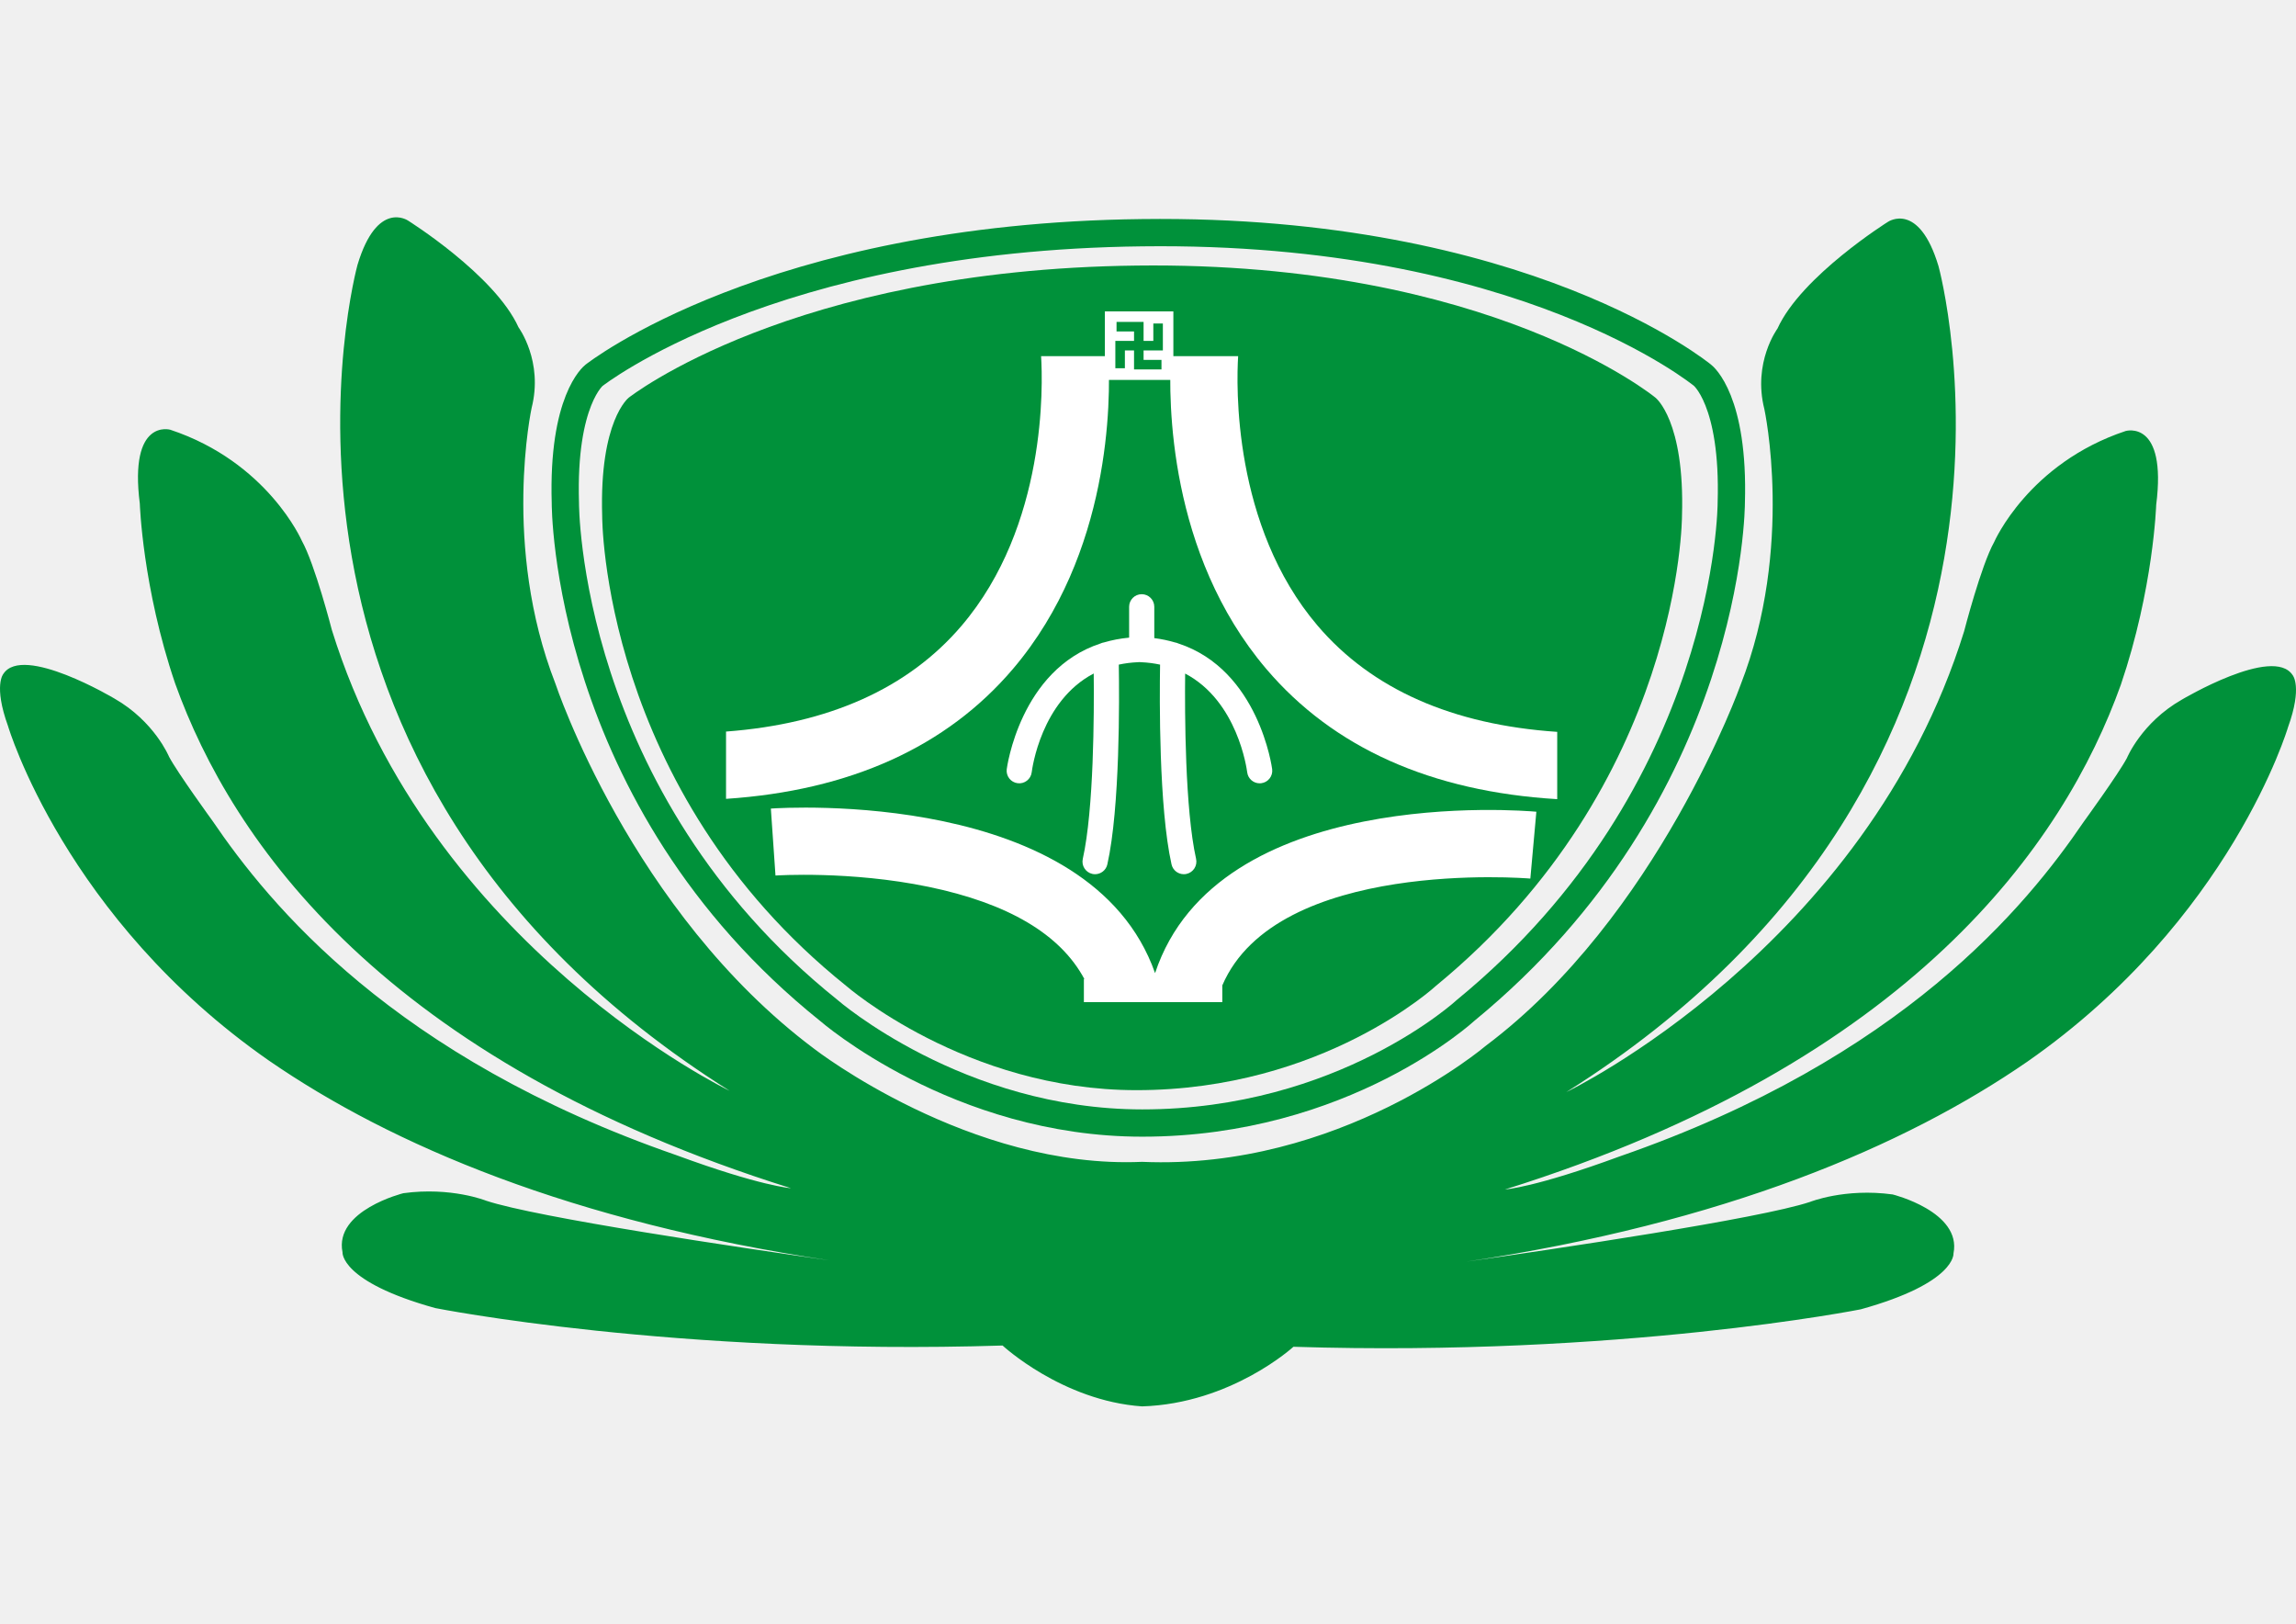
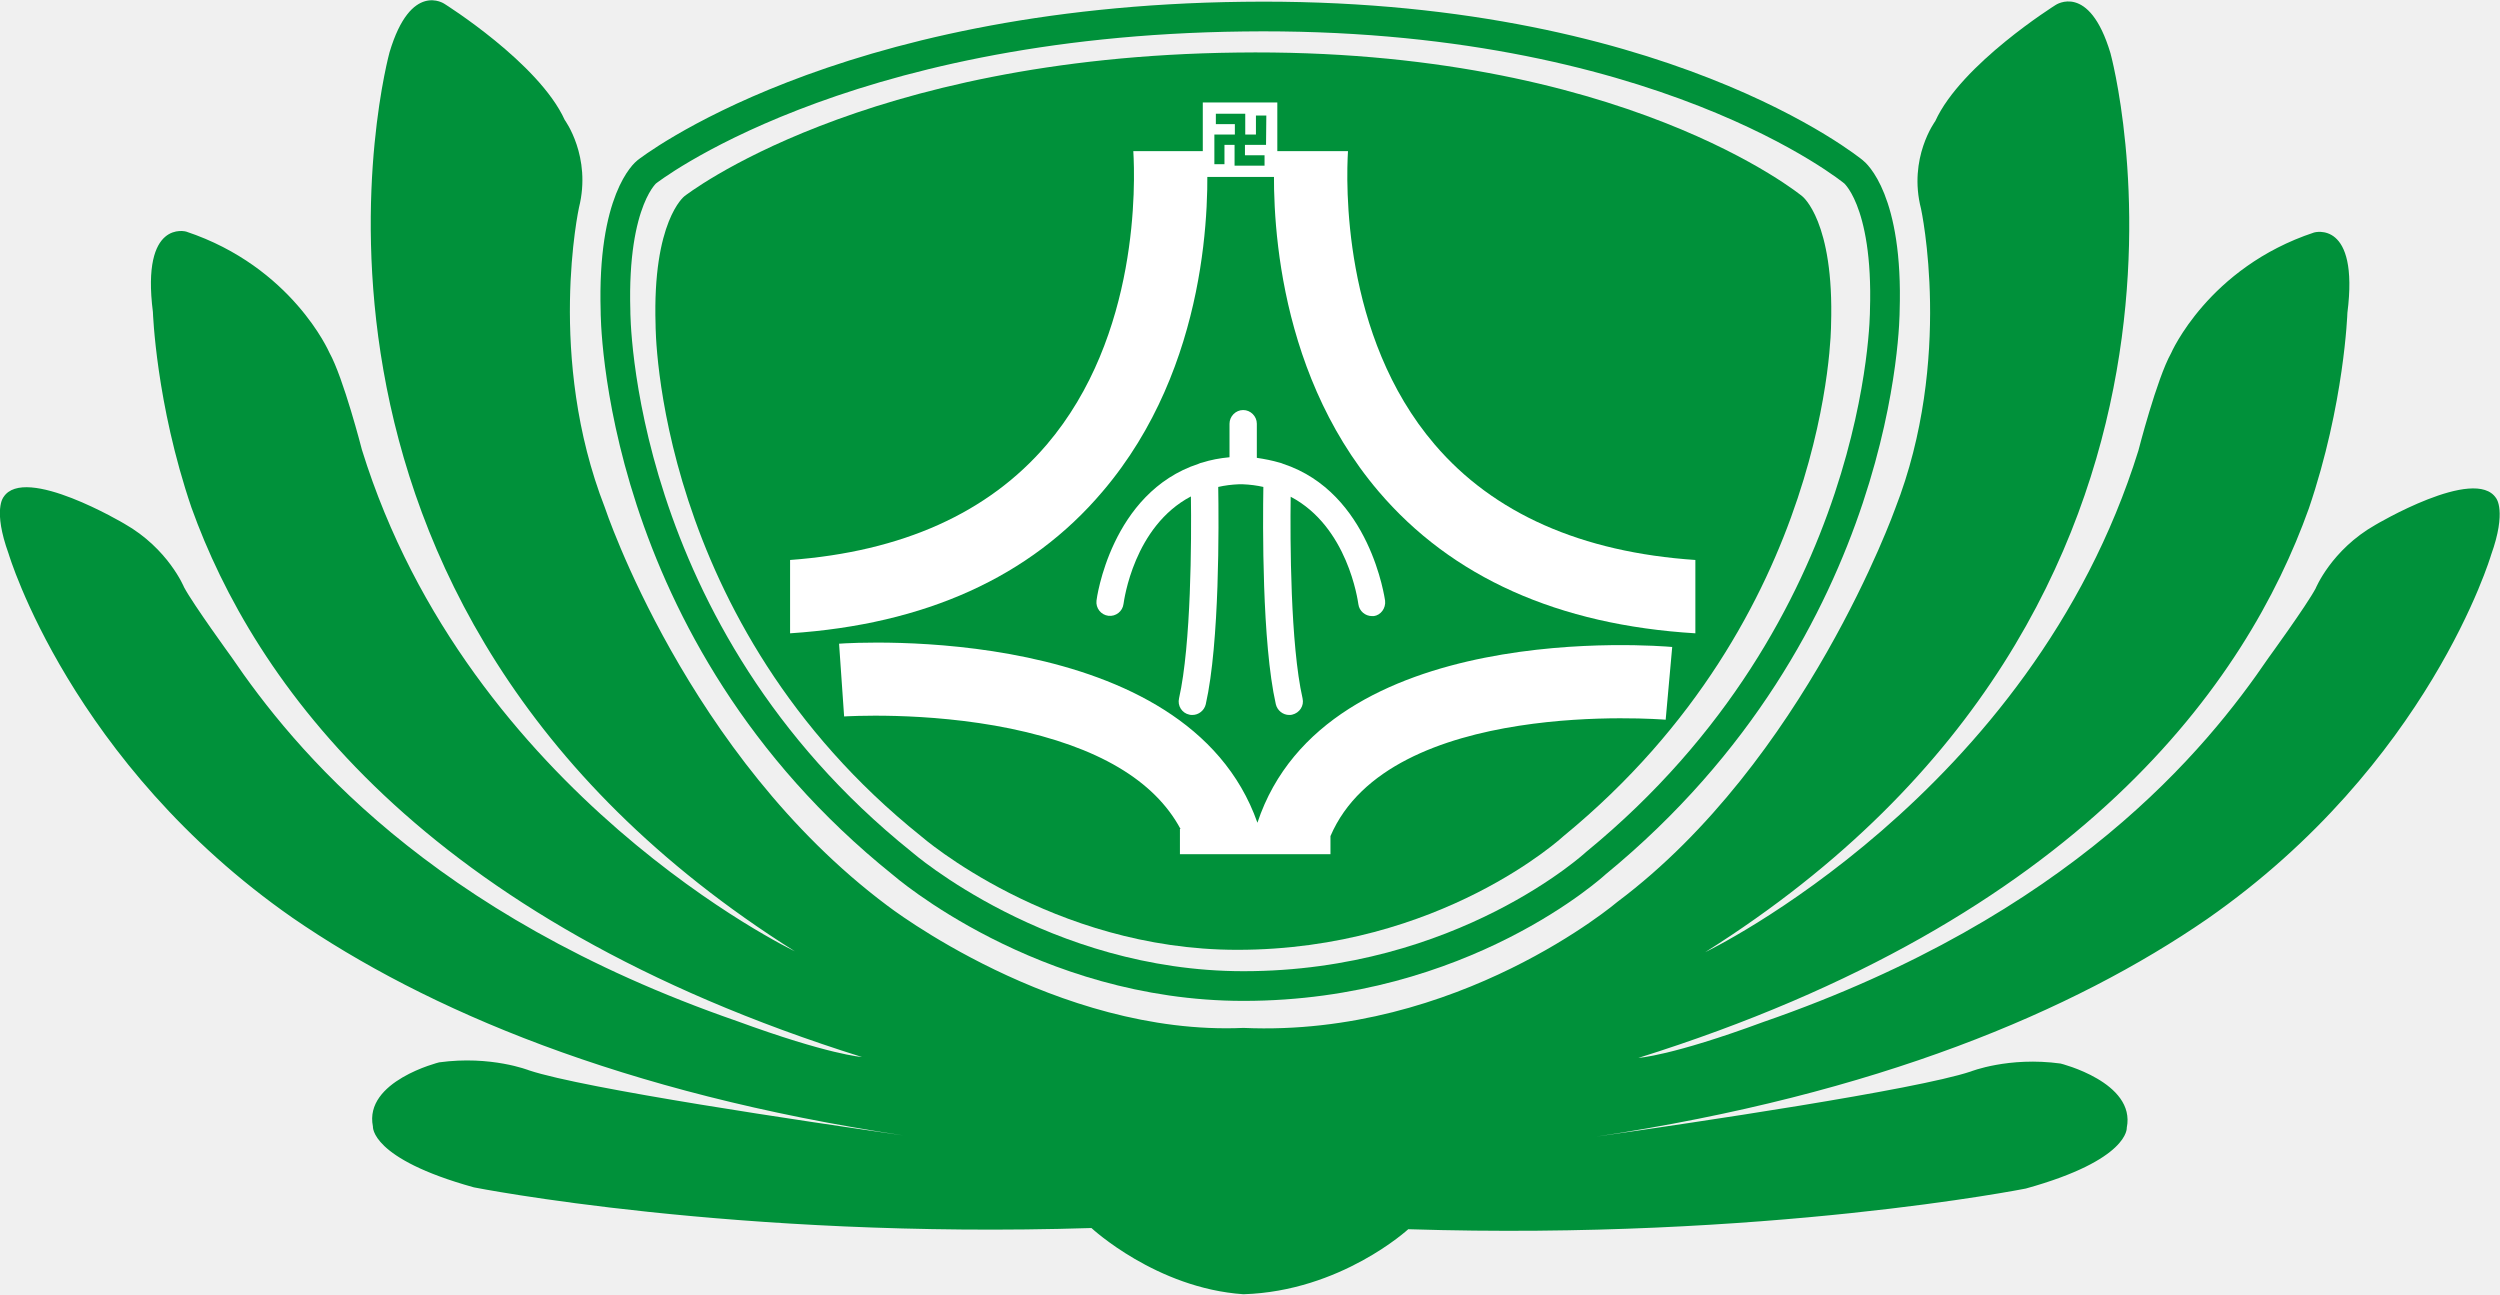
- <svg xmlns="http://www.w3.org/2000/svg" version="1.1" id="圖層_2" x="0px" y="0px" width="841.89px" height="595.281px" viewBox="0 0 841.89 595.281" enable-background="new 0 0 841.89 595.281" xml:space="preserve">
-   <g>
-     <path fill="#00913A" d="M607.025,145.799c0,0-60.537-50.065-190.306-48.435c-126.678,1.459-186.184,48.435-186.184,48.435   s-10.786,8.296-9.728,43.313c0,0-0.458,100.244,89.487,172.337c0,0,43.828,38.221,106.424,38.221   c68.575,0,109.915-38.334,109.915-38.334c90.191-74.041,90.115-172.224,90.115-172.224   C617.808,154.096,607.025,145.799,607.025,145.799z" />
-     <path fill="none" stroke="#00913A" stroke-width="10" stroke-miterlimit="10" d="M624.312,137.61c0,0-65.361-54.058-205.476-52.296   c-136.78,1.575-201.031,52.296-201.031,52.296s-11.646,8.958-10.502,46.767c0,0-0.495,108.238,96.623,186.078   c0,0,47.323,41.27,114.911,41.27c74.042,0,118.676-41.393,118.676-41.393c97.385-79.94,97.305-185.955,97.305-185.955   C635.96,146.567,624.312,137.61,624.312,137.61z" />
-     <path fill="#00913A" d="M840.66,247.519c-7.123-10.986-40.682,9.012-40.682,9.012c-14.762,8.41-20.084,21.37-20.084,21.37   c-3.09,5.836-15.877,23.429-15.877,23.429c-20.918,30.744-66.428,86.685-170.059,122.602   c-31.117,11.459-42.104,12.146-42.104,12.146c149.07-46.691,204.951-126.828,225.809-185.039   c11.986-35.245,12.959-65.914,12.959-65.914c4.004-31.469-11.156-27.121-11.156-27.121c-35.703,11.844-48.234,40.681-48.234,40.681   c-4.807,8.583-11.043,32.785-11.043,32.785c-36.16,116.265-145.846,168.904-145.846,168.904   c187.5-118.097,136.463-302.793,136.463-302.793c-7.209-24.031-18.539-16.249-18.539-16.249s-31.811,19.911-40.51,39.136   c0,0-9.152,12.359-4.805,29.524c0,0,10.984,50.568-8.699,101.039c0,0-30.324,85.029-93.492,132.405   c0,0-53.555,45.659-125.991,42.513c-63.168,2.803-120.112-41.349-120.112-41.349c-67.33-50.37-95.022-134.026-95.022-134.026   c-19.682-50.471-8.698-101.04-8.698-101.04c4.349-17.166-4.806-29.524-4.806-29.524c-8.697-19.225-40.51-39.137-40.51-39.137   s-11.328-7.782-18.538,16.25c0,0-51.037,184.696,136.463,302.791c0,0-109.685-52.64-145.846-168.903   c0,0-6.236-24.203-11.043-32.785c0,0-12.531-28.838-48.234-40.681c0,0-15.162-4.349-11.157,27.12c0,0,0.972,30.669,12.959,65.915   c20.856,58.208,76.736,138.345,225.807,185.039c0,0-10.986-0.688-42.103-12.145C144.3,387.557,98.79,331.617,77.872,300.873   c0,0-12.788-17.594-15.877-23.43c0,0-5.322-12.959-20.083-21.371c0,0-33.558-19.998-40.681-9.012c0,0-3.691,4.205,1.716,19.139   c0,0,20.855,70.546,95.638,122.615c44.971,31.012,111.194,59.113,205.671,73.273c-32.81-4.676-107.347-15.697-126.024-21.893   c0,0-12.816-5.15-30.325-2.746c0,0-25.404,6.291-22.315,21.627c0,0-1.03,10.758,33.987,20.482c0,0,87.885,17.51,208.041,13.732   c0,0,21.8,20.254,51.152,22.314c32.786-1.029,55.5-21.857,55.5-21.857c120.154,3.777,208.039-13.73,208.039-13.73   c35.018-9.729,33.988-20.484,33.988-20.484c3.09-15.334-22.314-21.629-22.314-21.629c-17.51-2.402-30.326,2.748-30.326,2.748   c-18.676,6.193-93.215,17.219-126.021,21.893c94.475-14.16,160.699-42.262,205.668-73.272   c74.785-52.067,95.641-122.615,95.641-122.615C844.351,251.724,840.66,247.519,840.66,247.519z" />
-     <path fill="#FFFFFF" d="M405.125,114.165v25.119h25.119v-25.119H405.125L405.125,114.165z M426.398,128.475h-7.072v3.466h6.56   v3.499h-10.062v-6.964h-3.354v6.528h-3.499v-10.027h6.853v-3.462h-6.416v-3.501h9.918v6.964h3.571v-6.379h3.502V128.475   L426.398,128.475z" />
-     <path fill="#FFFFFF" d="M466.476,282.004c-0.051-0.412-4.852-36.428-34.432-46.108c-0.379-0.18-0.789-0.298-1.215-0.37   c-2.371-0.702-4.889-1.244-7.578-1.583v-11.486c0-2.548-2.066-4.614-4.614-4.614s-4.613,2.066-4.613,4.614v11.312   c-3.31,0.31-6.375,0.912-9.223,1.754c-0.439,0.072-0.859,0.193-1.249,0.38c-29.56,9.692-34.355,45.689-34.406,46.101   c-0.311,2.529,1.488,4.83,4.019,5.139c2.523,0.318,4.83-1.488,5.139-4.019c0.159-1.29,3.458-26.146,22.74-36.21   c0.154,14.71,0.051,49.831-4.01,67.96c-0.558,2.485,1.007,4.953,3.494,5.512c0.339,0.074,0.679,0.111,1.013,0.111   c2.112,0,4.017-1.459,4.498-3.606c4.663-20.813,4.403-60.813,4.197-73.232c2.19-0.465,4.512-0.784,7.008-0.885   c0.064-0.003,0.136-0.007,0.201-0.013c0.021-0.001,0.181-0.017,0.256-0.019c0.042,0.001,0.066,0.001,0.095,0.001   c0.106-0.001,0.356,0.015,0.378,0.017c0.068,0.006,0.137,0.01,0.205,0.013c2.491,0.102,4.808,0.42,6.996,0.888   c-0.207,12.422-0.465,52.418,4.197,73.23c0.479,2.147,2.387,3.606,4.498,3.606c0.332,0,0.672-0.037,1.012-0.111   c2.486-0.559,4.051-3.025,3.494-5.512c-4.061-18.122-4.166-53.217-4.012-67.94c19.205,10.078,22.59,34.907,22.754,36.197   c0.289,2.335,2.275,4.046,4.57,4.046c0.189,0,0.377-0.01,0.566-0.035C464.988,286.834,466.787,284.534,466.476,282.004z" />
-     <path fill="#FFFFFF" d="M423.537,356.766c-23.779-67.591-135.947-60.68-140.881-60.33l1.697,24.547   c0.271-0.021,27.387-1.802,56.063,4.13c29.291,6.059,48.44,17.426,57.205,33.832h-0.186v8.459h3.686h12.726h24.791h7.41h2.139   v-6.134c20.021-46.685,111.48-39.299,112.943-39.17c0.004,0,0.008,0,0.01,0l2.207-24.506   C558.437,297.152,446.382,287.86,423.537,356.766z" />
-     <path fill="#FFFFFF" d="M570.996,268.314c-38.449-2.601-68.004-15.661-87.826-38.893c-31.33-36.72-29.813-88.623-29.172-98.852   h-24.664c-0.877,16.064-1.045,72.285,34.967,114.649c24.59,28.927,60.494,44.983,106.695,47.766V268.314z" />
-     <path fill="#FFFFFF" d="M406.409,130.569h-24.664c0.641,10.229,2.16,62.132-29.17,98.851   c-19.568,22.934-48.626,35.951-86.355,38.784v24.668c45.488-3.035,80.896-19.04,105.223-47.655   C407.455,202.854,407.286,146.634,406.409,130.569z" />
+ <svg xmlns="http://www.w3.org/2000/svg" version="1.1" id="layer" x="0px" y="0px" viewBox="0 0 842 436" style="enable-background:new 0 0 842 436;" xml:space="preserve">
+   <style type="text/css">
+ 	.st0{fill:#00913A;}
+ 	.st1{fill:none;stroke:#00913A;stroke-width:10;stroke-miterlimit:10;}
+ 	.st2{fill:#FFFFFF;}
+ </style>
+   <g id="gg">
+     <path class="st0" d="M607,66.1c0,0-60.5-50.1-190.3-48.4C290,19.2,230.5,66.1,230.5,66.1s-10.8,8.3-9.7,43.3   c0,0-0.5,100.2,89.5,172.3c0,0,43.8,38.2,106.4,38.2c68.6,0,109.9-38.3,109.9-38.3c90.2-74,90.1-172.2,90.1-172.2   C617.8,74.4,607,66.1,607,66.1z" />
+     <path class="st1" d="M624.3,57.9c0,0-65.4-54.1-205.5-52.3c-136.8,1.6-201,52.3-201,52.3s-11.6,9-10.5,46.8   c0,0-0.5,108.2,96.6,186.1c0,0,47.3,41.3,114.9,41.3c74,0,118.7-41.4,118.7-41.4c97.4-79.9,97.3-186,97.3-186   C636,66.9,624.3,57.9,624.3,57.9z" />
+     <path class="st0" d="M840.7,167.8c-7.1-11-40.7,9-40.7,9c-14.8,8.4-20.1,21.4-20.1,21.4c-3.1,5.8-15.9,23.4-15.9,23.4   c-20.9,30.7-66.4,86.7-170.1,122.6c-31.1,11.5-42.1,12.1-42.1,12.1c149.1-46.7,205-126.8,225.8-185c12-35.2,13-65.9,13-65.9   c4-31.5-11.2-27.1-11.2-27.1c-35.7,11.8-48.2,40.7-48.2,40.7c-4.8,8.6-11,32.8-11,32.8C684,268.1,574.3,320.7,574.3,320.7   C761.8,202.6,710.8,17.9,710.8,17.9c-7.2-24-18.5-16.2-18.5-16.2s-31.8,19.9-40.5,39.1c0,0-9.2,12.4-4.8,29.5c0,0,11,50.6-8.7,101   c0,0-30.3,85-93.5,132.4c0,0-53.6,45.7-126,42.5c-63.2,2.8-120.1-41.3-120.1-41.3c-67.3-50.4-95-134-95-134   c-19.7-50.5-8.7-101-8.7-101c4.3-17.2-4.8-29.5-4.8-29.5c-8.7-19.2-40.5-39.1-40.5-39.1s-11.3-7.8-18.5,16.3   c0,0-51,184.7,136.5,302.8c0,0-109.7-52.6-145.8-168.9c0,0-6.2-24.2-11-32.8c0,0-12.5-28.8-48.2-40.7c0,0-15.2-4.3-11.2,27.1   c0,0,1,30.7,13,65.9c20.9,58.2,76.7,138.3,225.8,185c0,0-11-0.7-42.1-12.1C144.3,307.9,98.8,251.9,77.9,221.2   c0,0-12.8-17.6-15.9-23.4c0,0-5.3-13-20.1-21.4c0,0-33.6-20-40.7-9c0,0-3.7,4.2,1.7,19.1c0,0,20.9,70.5,95.6,122.6   c45,31,111.2,59.1,205.7,73.3c-32.8-4.7-107.3-15.7-126-21.9c0,0-12.8-5.1-30.3-2.7c0,0-25.4,6.3-22.3,21.6c0,0-1,10.8,34,20.5   c0,0,87.9,17.5,208,13.7c0,0,21.8,20.3,51.2,22.3c32.8-1,55.5-21.9,55.5-21.9c120.2,3.8,208-13.7,208-13.7c35-9.7,34-20.5,34-20.5   c3.1-15.3-22.3-21.6-22.3-21.6c-17.5-2.4-30.3,2.7-30.3,2.7c-18.7,6.2-93.2,17.2-126,21.9c94.5-14.2,160.7-42.3,205.7-73.3   c74.8-52.1,95.6-122.6,95.6-122.6C844.3,172.1,840.7,167.8,840.7,167.8z" />
+     <g>
+       <path class="st2" d="M405.1,34.5v25.1h25.1V34.5L405.1,34.5L405.1,34.5z M426.4,48.8h-7.1v3.5h6.6v3.5h-10.1v-7h-3.4v6.5H409v-10    h6.9v-3.5h-6.4v-3.5h9.9v7h3.6v-6.4h3.5L426.4,48.8L426.4,48.8z" />
+       <g>
+         <path class="st2" d="M466.5,202.3c-0.1-0.4-4.9-36.4-34.4-46.1c-0.4-0.2-0.8-0.3-1.2-0.4c-2.4-0.7-4.9-1.2-7.6-1.6v-11.5     c0-2.5-2.1-4.6-4.6-4.6s-4.6,2.1-4.6,4.6v11.3c-3.3,0.3-6.4,0.9-9.2,1.8c-0.4,0.1-0.9,0.2-1.2,0.4c-29.6,9.7-34.4,45.7-34.4,46.1     c-0.3,2.5,1.5,4.8,4,5.1c2.5,0.3,4.8-1.5,5.1-4c0.2-1.3,3.5-26.1,22.7-36.2c0.2,14.7,0.1,49.8-4,68c-0.6,2.5,1,5,3.5,5.5     c0.3,0.1,0.7,0.1,1,0.1c2.1,0,4-1.5,4.5-3.6c4.7-20.8,4.4-60.8,4.2-73.2c2.2-0.5,4.5-0.8,7-0.9c0.1,0,0.1,0,0.2,0     c0,0,0.2,0,0.3,0c0,0,0.1,0,0.1,0c0.1,0,0.4,0,0.4,0c0.1,0,0.1,0,0.2,0c2.5,0.1,4.8,0.4,7,0.9c-0.2,12.4-0.5,52.4,4.2,73.2     c0.5,2.1,2.4,3.6,4.5,3.6c0.3,0,0.7,0,1-0.1c2.5-0.6,4.1-3,3.5-5.5c-4.1-18.1-4.2-53.2-4-67.9c19.2,10.1,22.6,34.9,22.8,36.2     c0.3,2.3,2.3,4,4.6,4c0.2,0,0.4,0,0.6,0C465,207.2,466.8,204.9,466.5,202.3z" />
+         <path class="st2" d="M423.5,277.1c-23.8-67.6-135.9-60.7-140.9-60.3l1.7,24.5c0.3,0,27.4-1.8,56.1,4.1     c29.3,6.1,48.4,17.4,57.2,33.8h-0.2v8.5h3.7h12.7h24.8h7.4h2.1v-6.1c20-46.7,111.5-39.3,112.9-39.2c0,0,0,0,0,0l2.2-24.5     C558.4,217.5,446.4,208.2,423.5,277.1z" />
+         <path class="st2" d="M571,188.6c-38.4-2.6-68-15.7-87.8-38.9C451.8,113,453.4,61.1,454,50.9h-24.7c-0.9,16.1-1,72.3,35,114.6     c24.6,28.9,60.5,45,106.7,47.8V188.6z" />
+         <path class="st2" d="M406.4,50.9h-24.7c0.6,10.2,2.2,62.1-29.2,98.9c-19.6,22.9-48.6,36-86.4,38.8v24.7     c45.5-3,80.9-19,105.2-47.7C407.5,123.2,407.3,67,406.4,50.9z" />
+       </g>
+     </g>
  </g>
</svg>
